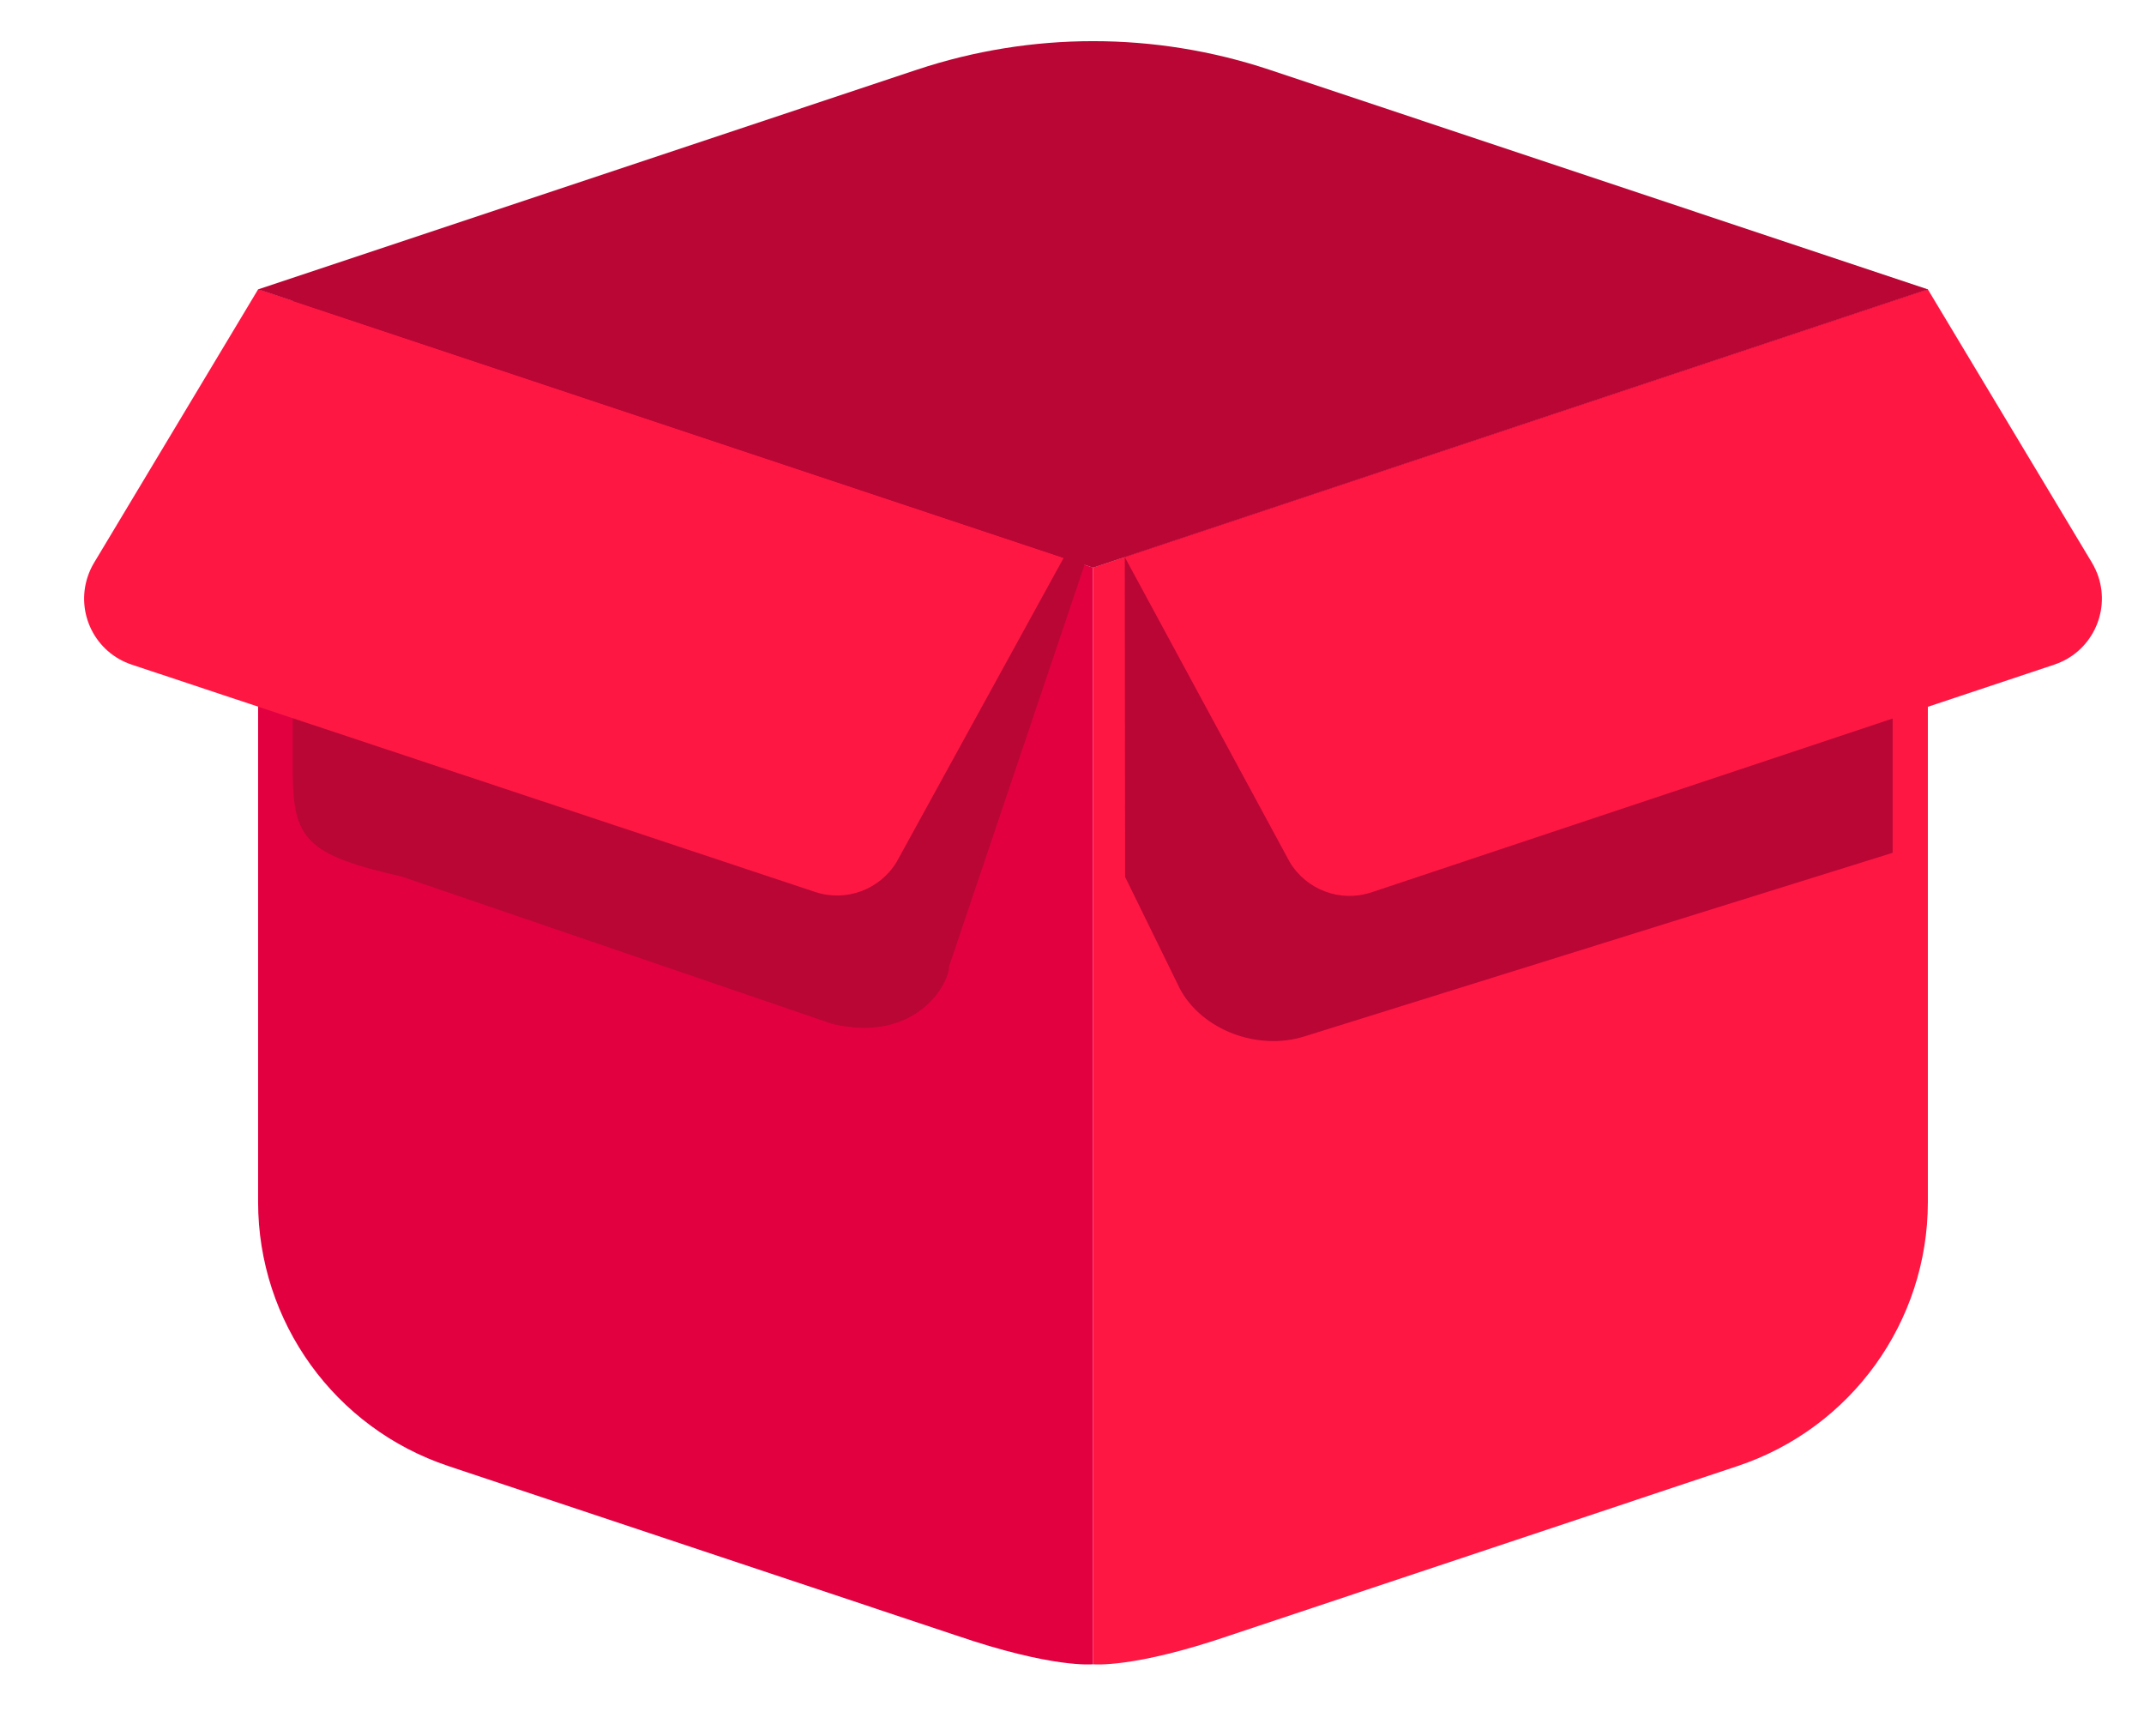
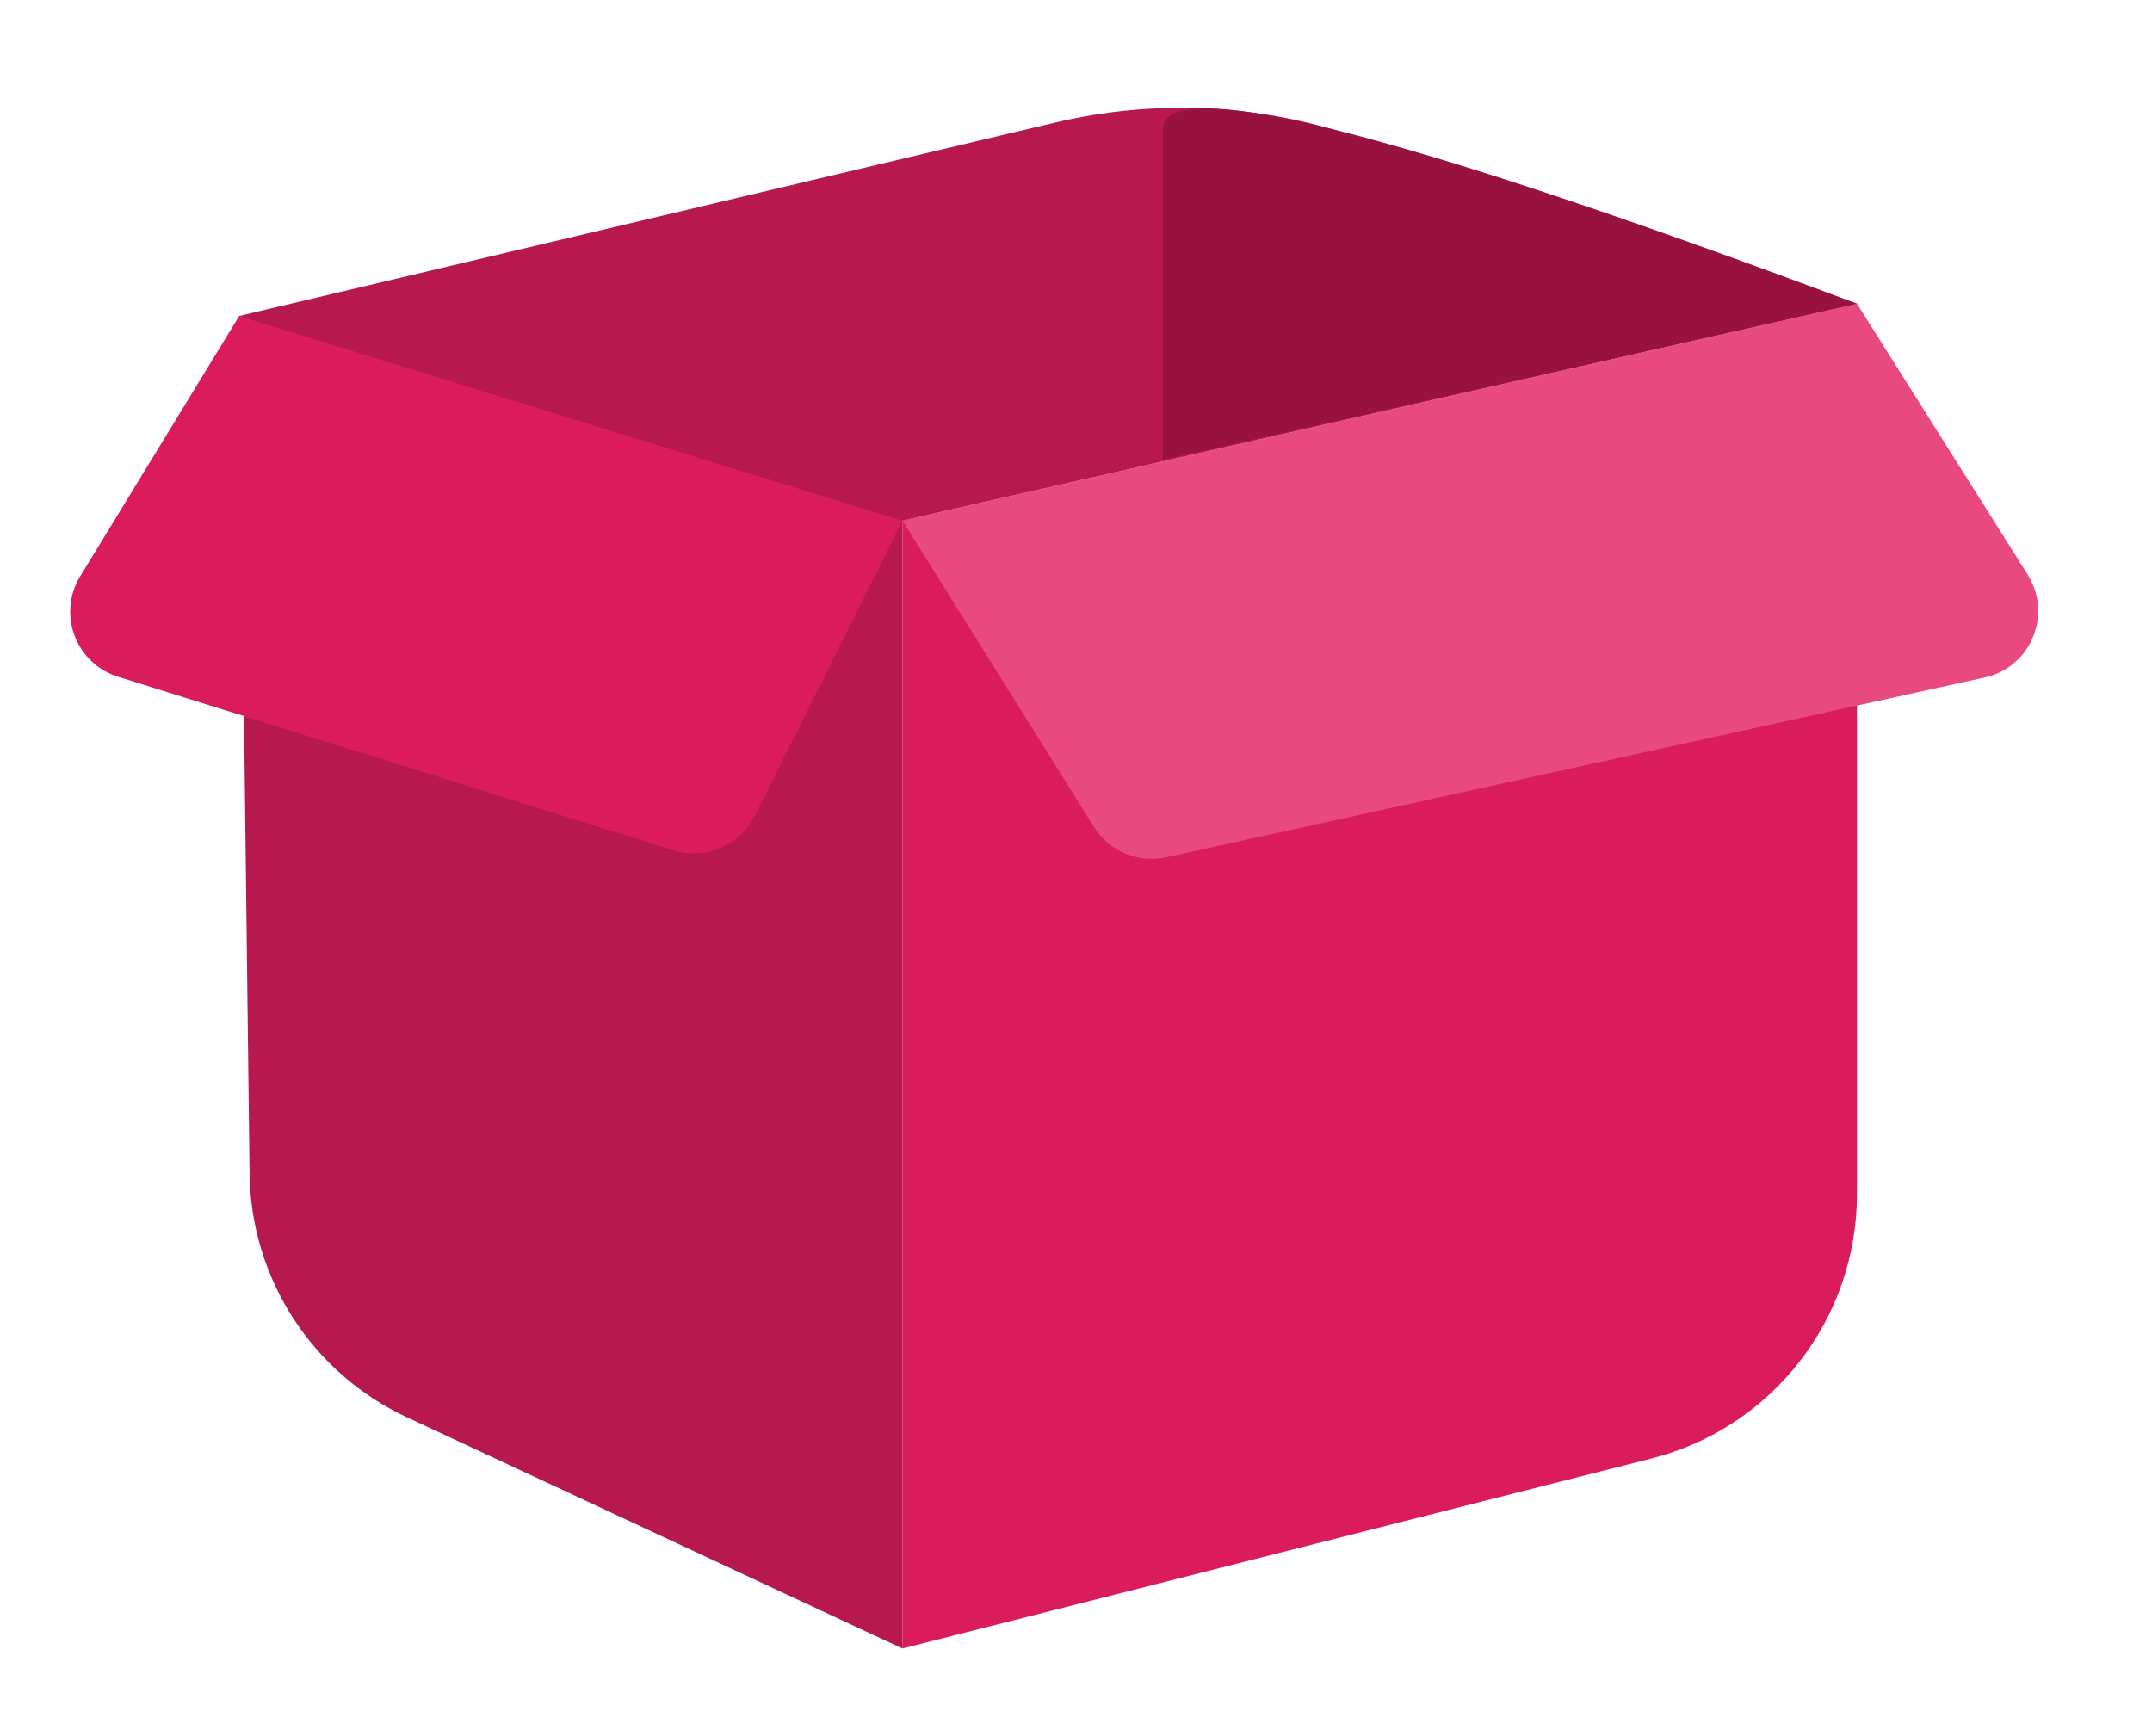
- <svg xmlns="http://www.w3.org/2000/svg" width="21" height="17" viewBox="0 0 21 17">
-   <g fill="none" fill-rule="evenodd">
-     <path fill="#E20041" d="M2.195 12.128V3.19l8.178 2.725v10.74s-.39.044-1.348-.285l-4.966-1.656c-1.113-.371-1.864-1.412-1.864-2.586" transform="translate(.333 -.356)" />
-     <path d="M2.536 3.663v8.465c0 1.029.655 1.938 1.631 2.263l4.966 1.656c.408.14.703.207.899.24V6.16L2.536 3.663zm7.78 13.335c-.186 0-.623-.038-1.402-.306l-4.963-1.655c-1.254-.417-2.097-1.587-2.097-2.909V3.19c0-.11.053-.212.142-.277.089-.063.203-.082.307-.046l8.177 2.725c.14.047.233.177.233.323v10.74c0 .173-.13.32-.302.339-.016.001-.047.004-.095.004z" transform="translate(.333 -.356)" />
-     <path fill="#BA0635" d="M2.534 7.896V3.19l8.189 1.414-1.76 5.217c0 .176-.33.755-1.143.563L3.605 8.942c-.944-.216-1.071-.365-1.071-1.046" transform="translate(.333 -.356)" />
-     <path fill="#FF1744" d="M.588 5.868L2.195 3.19l7.89 2.63L8.45 8.796c-.165.274-.497.396-.8.295L.957 6.865C.6 6.747.407 6.361.526 6.003c.016-.047.036-.092.062-.135" transform="translate(.333 -.356)" />
-     <path d="M.88 6.043c-.013.022-.023.045-.03.068-.06.178.037.372.215.432l6.692 2.226c.153.053.318-.01.4-.148L9.59 6.013 2.346 3.599.881 6.043zm6.987 3.426c-.107 0-.217-.017-.325-.053L.849 7.189C.315 7.011.025 6.431.202 5.896c.024-.07.055-.138.094-.203l1.607-2.678c.082-.137.248-.2.4-.148l7.889 2.629c.095.032.172.105.21.199.036.094.03.2-.02.288L8.75 8.96c-.195.325-.53.509-.882.509z" transform="translate(.333 -.356)" />
-     <path fill="#FF1744" d="M18.55 12.128V3.19l-8.177 2.725v10.74s.39.044 1.348-.285l4.965-1.656c1.113-.371 1.864-1.412 1.864-2.586" transform="translate(.333 -.356)" />
-     <path d="M10.713 6.161v10.126c.196-.032.49-.1.896-.24l4.97-1.656c.975-.325 1.63-1.234 1.63-2.263V3.662l-7.496 2.5zm-.283 10.837c-.048 0-.08-.002-.096-.004-.172-.02-.302-.165-.302-.34V5.917c0-.147.094-.278.233-.323l8.177-2.726c.103-.035.218-.018.307.046.09.064.142.167.142.277v8.938c0 1.322-.842 2.491-2.097 2.91l-4.966 1.655c-.776.267-1.213.305-1.398.305z" transform="translate(.333 -.356)" />
-     <path fill="#BA0635" d="M18.205 6.01l.345-2.82-7.866 2.622.003 3.132.539 1.1c.216.398.757.607 1.218.462l5.761-1.798V6.01z" transform="translate(.333 -.356)" />
-     <path fill="#FF1744" d="M20.158 5.868L18.55 3.19l-7.866 2.622L12.3 8.799c.165.274.497.397.8.296l6.688-2.23c.357-.118.55-.504.432-.862-.016-.047-.037-.092-.062-.135" transform="translate(.333 -.356)" />
-     <path d="M11.177 6.007l1.423 2.63c.075.124.241.187.393.134l6.688-2.229c.178-.059.275-.252.215-.431-.007-.022-.018-.046-.03-.067l-1.467-2.445-7.222 2.408zM12.88 9.47c-.35 0-.683-.181-.873-.497l-1.624-3c-.047-.089-.054-.194-.017-.288.037-.093.114-.166.21-.197l7.866-2.622c.152-.05.317.01.4.147l1.606 2.68h.001c.038.062.068.13.092.2.179.537-.111 1.117-.646 1.294l-6.688 2.23c-.108.036-.218.053-.327.053z" transform="translate(.333 -.356)" />
-     <path fill="#BA0635" d="M2.195 3.19L8.65 1.038c1.119-.372 2.329-.372 3.448 0L18.55 3.19l-8.177 2.726L2.195 3.19z" transform="translate(.333 -.356)" />
-     <path d="M3.273 3.19l7.1 2.366 7.1-2.366-5.484-1.829c-1.042-.346-2.19-.346-3.233 0L3.273 3.19zm7.1 3.066c-.036 0-.073-.006-.108-.017L2.088 3.513c-.14-.047-.233-.177-.233-.323 0-.147.094-.277.233-.323L8.54.715c1.18-.393 2.482-.393 3.663 0l6.454 2.152c.139.046.233.176.233.323 0 .146-.094.276-.233.323L10.48 6.239c-.034.011-.071.017-.107.017z" transform="translate(.333 -.356)" />
+ <svg xmlns="http://www.w3.org/2000/svg" width="31" height="25" viewBox="0 0 31 25">
+   <g fill="none">
+     <path fill="#DA1C5C" d="M26.25 15.956V3.302L12.5 6.25V22.5l10.789-2.737c1.741-.442 2.961-2.01 2.961-3.807z" transform="translate(.5 1.25)" />
+     <path fill="#E8497F" d="M28.71 7.029l-2.46-3.904L12.5 6.25c.92 1.47 1.839 2.942 2.758 4.413.22.352.638.528 1.043.438l11.789-2.59c.53-.116.864-.64.748-1.17-.025-.11-.068-.216-.128-.312z" transform="translate(.5 1.25)" />
+     <path fill="#B7184D" d="M3.095 15.657l-.15-12.355L12.5 5.625V22.5l-7.139-3.331c-1.367-.638-2.248-2.003-2.266-3.512z" transform="translate(.5 1.25)" />
+     <path fill="#DA1C5C" d="M.656 7.051l2.29-3.749L12.5 6.25l-2.126 4.253c-.216.43-.712.641-1.171.498L1.2 8.5C.683 8.338.395 7.787.556 7.27c.024-.077.058-.151.1-.22z" transform="translate(.5 1.25)" />
+     <path fill="#B7184D" d="M2.945 3.302L14.7.516c1.422-.337 2.91-.271 4.296.19l7.254 2.419L12.5 6.25 2.945 3.302z" transform="translate(.5 1.25)" />
+     <path fill="#98123F" d="M16.25.625c0-.833 3.333 0 10 2.5l-10 2.25V.625z" transform="translate(.5 1.25)" />
  </g>
</svg>
